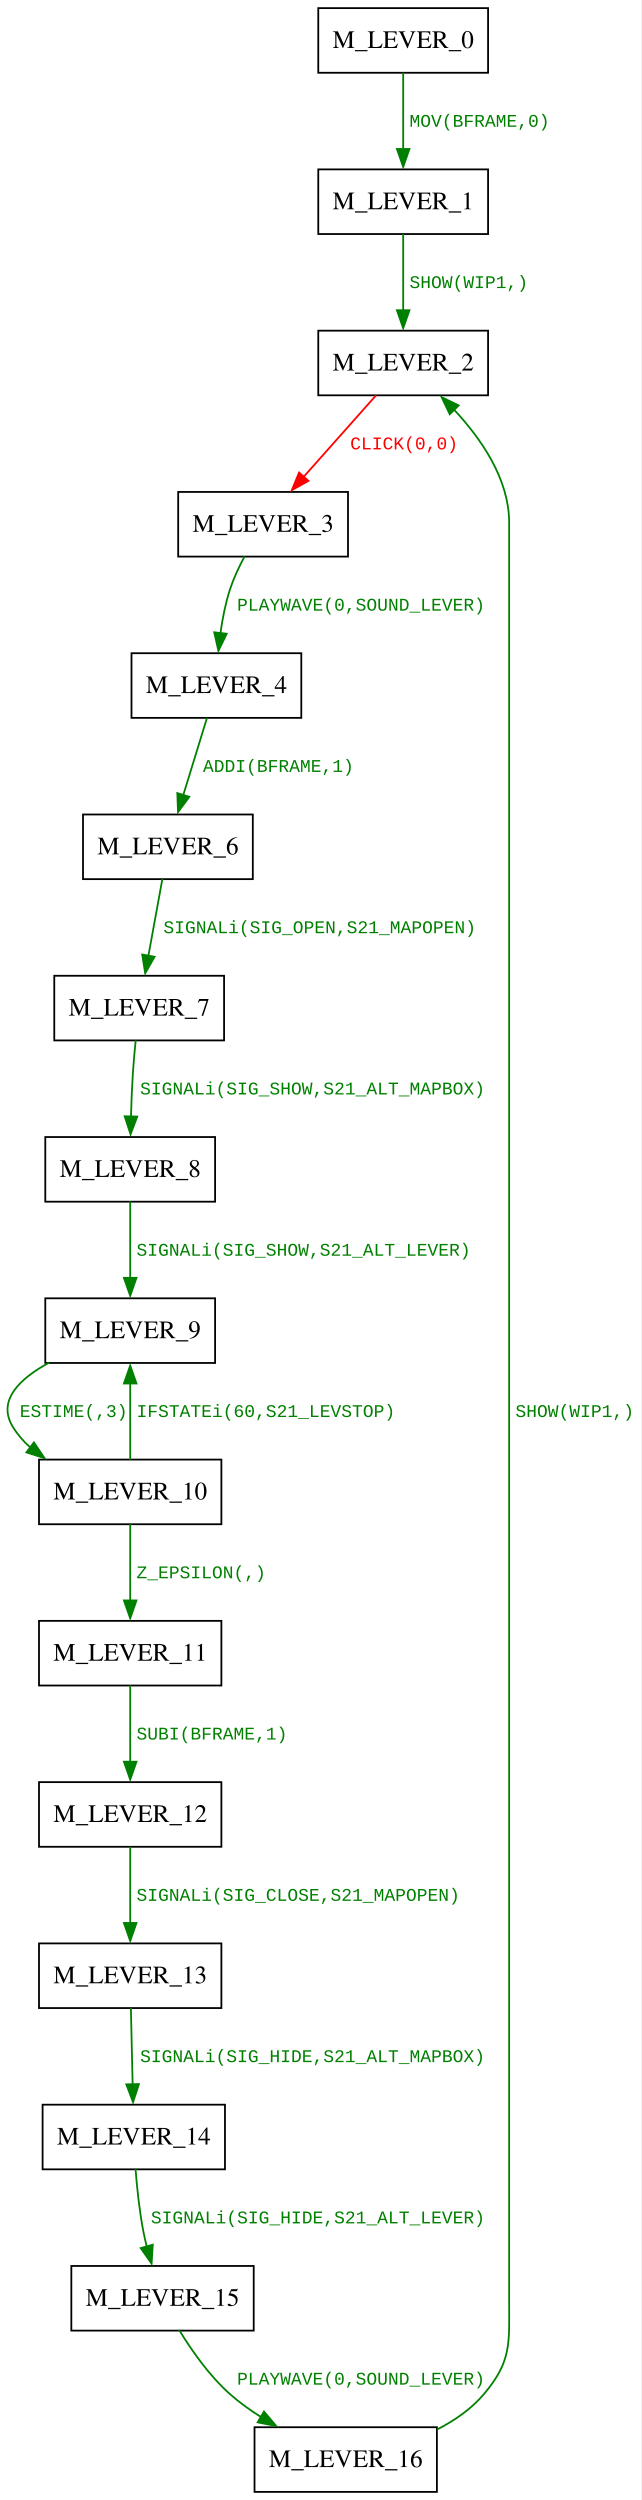
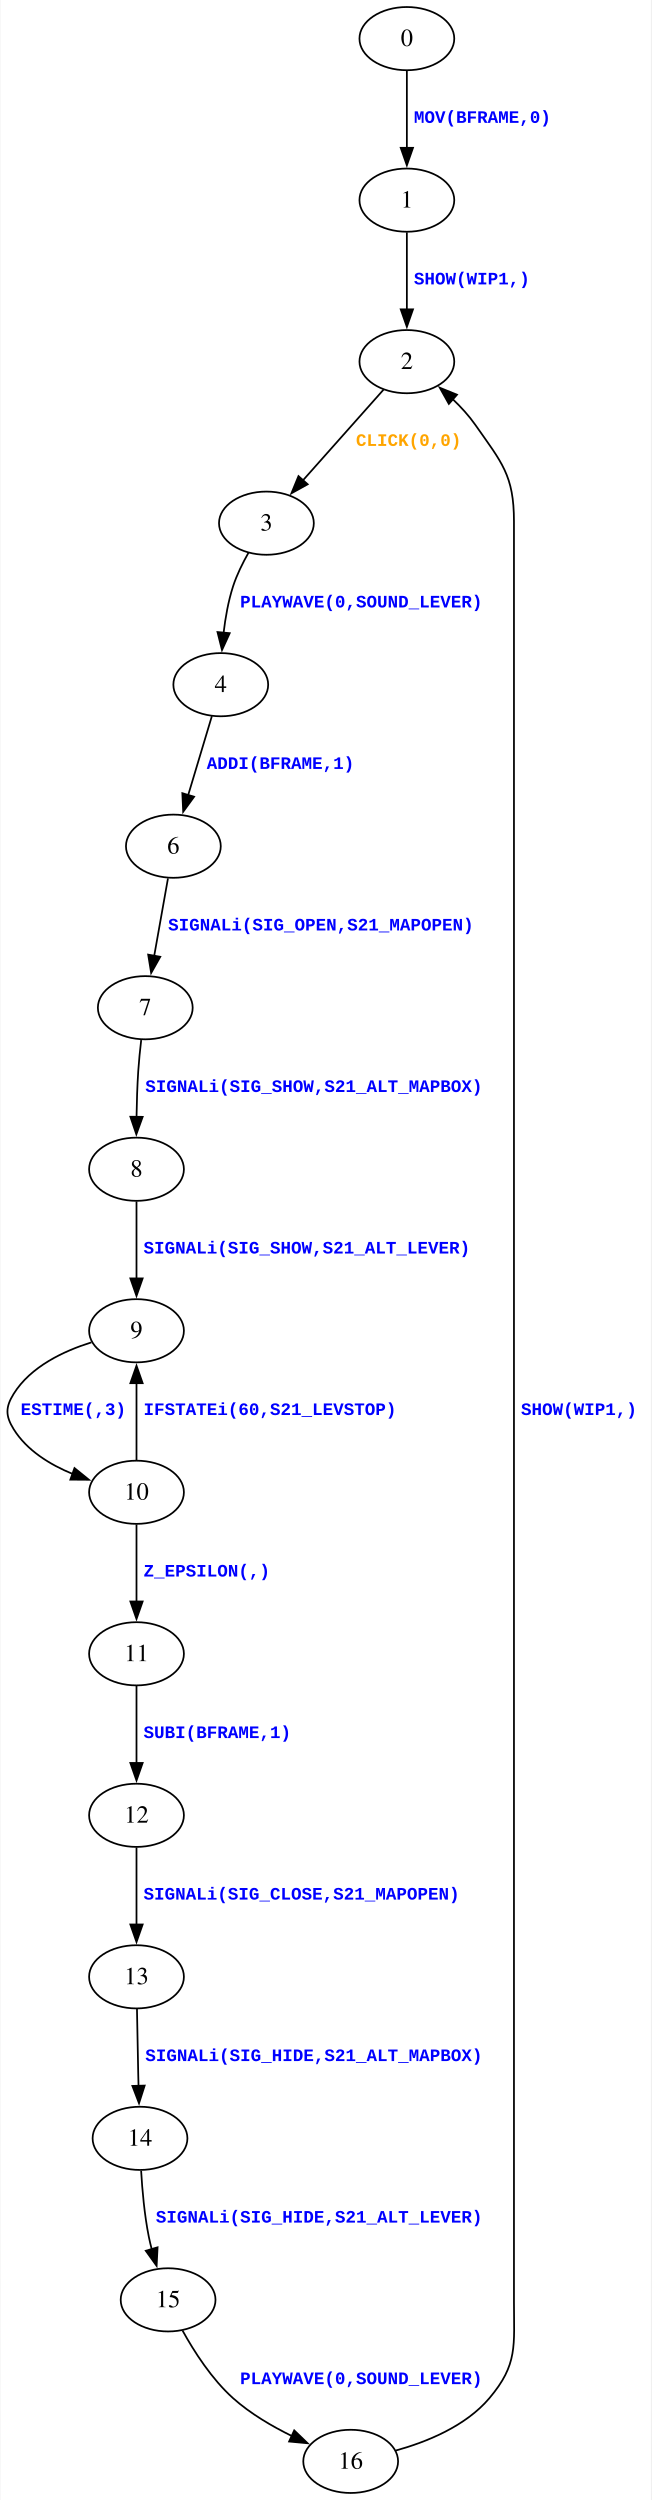
- <svg xmlns="http://www.w3.org/2000/svg" width="357pt" height="1392pt" viewBox="0.00 0.00 357.01 1392.00">
-   <g id="graph0" class="graph" transform="scale(1 1) rotate(0) translate(4 1388)">
-     <polygon fill="white" stroke="none" points="-4,4 -4,-1388 353.01,-1388 353.01,4 -4,4" />
+ <svg xmlns="http://www.w3.org/2000/svg" width="371pt" height="1424pt" viewBox="0.00 0.00 370.50 1424.00">
+   <g id="graph0" class="graph" transform="scale(1 1) rotate(0) translate(4 1420)">
+     <polygon fill="white" stroke="none" points="-4,4 -4,-1420 366.5,-1420 366.5,4 -4,4" />
    <g id="node1" class="node">
-       <polygon fill="none" stroke="black" points="173.22,-1347.5 173.22,-1383.5 267.77,-1383.5 267.77,-1347.5 173.22,-1347.5" />
-       <text text-anchor="middle" x="220.5" y="-1361.3" font-family="Times,serif" font-size="14.00">M_LEVER_0</text>
+       <ellipse fill="none" stroke="black" cx="227.5" cy="-1398" rx="27" ry="18" />
+       <text text-anchor="middle" x="227.5" y="-1393.8" font-family="Times,serif" font-size="14.00">0</text>
    </g>
    <g id="node2" class="node">
-       <polygon fill="none" stroke="black" points="173.22,-1257.7 173.22,-1293.7 267.77,-1293.7 267.77,-1257.7 173.22,-1257.7" />
-       <text text-anchor="middle" x="220.5" y="-1271.5" font-family="Times,serif" font-size="14.00">M_LEVER_1</text>
+       <ellipse fill="none" stroke="black" cx="227.5" cy="-1306" rx="27" ry="18" />
+       <text text-anchor="middle" x="227.5" y="-1301.8" font-family="Times,serif" font-size="14.00">1</text>
    </g>
    <g id="edge1" class="edge">
-       <path fill="none" stroke="green" d="M220.5,-1347.57C220.5,-1335.42 220.5,-1318.78 220.5,-1304.67" />
-       <polygon fill="green" stroke="green" points="224,-1305.09 220.5,-1295.09 217,-1305.09 224,-1305.09" />
-       <text text-anchor="start" x="220.5" y="-1317.4" font-family="Times,serif" font-size="14.00" fill="green"> </text>
-       <text text-anchor="start" x="224" y="-1317.4" font-family="Courier New" font-size="10.00" fill="green">MOV(BFRAME,0)</text>
+       <path fill="none" stroke="black" d="M227.5,-1379.65C227.5,-1367.2 227.5,-1350.14 227.5,-1335.68" />
+       <polygon fill="black" stroke="black" points="231,-1335.81 227.5,-1325.81 224,-1335.81 231,-1335.81" />
+       <text text-anchor="start" x="231.5" y="-1350" font-family="Courier New" font-weight="bold" font-size="10.00" fill="blue">MOV(BFRAME,0)</text>
    </g>
    <g id="node3" class="node">
-       <polygon fill="none" stroke="black" points="173.22,-1167.9 173.22,-1203.9 267.77,-1203.9 267.77,-1167.9 173.22,-1167.9" />
-       <text text-anchor="middle" x="220.5" y="-1181.7" font-family="Times,serif" font-size="14.00">M_LEVER_2</text>
+       <ellipse fill="none" stroke="black" cx="227.5" cy="-1214" rx="27" ry="18" />
+       <text text-anchor="middle" x="227.5" y="-1209.8" font-family="Times,serif" font-size="14.00">2</text>
    </g>
    <g id="edge2" class="edge">
-       <path fill="none" stroke="green" d="M220.5,-1257.77C220.5,-1245.62 220.5,-1228.98 220.5,-1214.87" />
-       <polygon fill="green" stroke="green" points="224,-1215.29 220.5,-1205.29 217,-1215.29 224,-1215.29" />
-       <text text-anchor="start" x="220.5" y="-1227.6" font-family="Times,serif" font-size="14.00" fill="green"> </text>
-       <text text-anchor="start" x="224" y="-1227.6" font-family="Courier New" font-size="10.00" fill="green">SHOW(WIP1,)</text>
+       <path fill="none" stroke="black" d="M227.5,-1287.65C227.5,-1275.2 227.5,-1258.14 227.5,-1243.68" />
+       <polygon fill="black" stroke="black" points="231,-1243.81 227.5,-1233.81 224,-1243.81 231,-1243.81" />
+       <text text-anchor="start" x="231.5" y="-1258" font-family="Courier New" font-weight="bold" font-size="10.00" fill="blue">SHOW(WIP1,)</text>
    </g>
    <g id="node4" class="node">
-       <polygon fill="none" stroke="black" points="95.22,-1078.1 95.22,-1114.1 189.77,-1114.1 189.77,-1078.1 95.22,-1078.1" />
-       <text text-anchor="middle" x="142.5" y="-1091.9" font-family="Times,serif" font-size="14.00">M_LEVER_3</text>
+       <ellipse fill="none" stroke="black" cx="147.5" cy="-1122" rx="27" ry="18" />
+       <text text-anchor="middle" x="147.5" y="-1117.8" font-family="Times,serif" font-size="14.00">3</text>
    </g>
    <g id="edge3" class="edge">
-       <path fill="none" stroke="red" d="M205.46,-1167.97C194.02,-1155.1 178.09,-1137.17 165.12,-1122.56" />
-       <polygon fill="red" stroke="red" points="167.75,-1120.26 158.5,-1115.11 162.52,-1124.91 167.75,-1120.26" />
-       <text text-anchor="start" x="187.5" y="-1137.8" font-family="Times,serif" font-size="14.00" fill="red"> </text>
-       <text text-anchor="start" x="191" y="-1137.8" font-family="Courier New" font-size="10.00" fill="red">CLICK(0,0)</text>
+       <path fill="none" stroke="black" d="M214.29,-1198.14C201.79,-1184.07 182.81,-1162.72 168.28,-1146.37" />
+       <polygon fill="black" stroke="black" points="171,-1144.16 161.74,-1139.01 165.77,-1148.81 171,-1144.16" />
+       <text text-anchor="start" x="198.5" y="-1166" font-family="Courier New" font-weight="bold" font-size="10.00" fill="orange">CLICK(0,0)</text>
    </g>
    <g id="node5" class="node">
-       <polygon fill="none" stroke="black" points="69.22,-988.3 69.22,-1024.3 163.77,-1024.3 163.77,-988.3 69.22,-988.3" />
-       <text text-anchor="middle" x="116.5" y="-1002.1" font-family="Times,serif" font-size="14.00">M_LEVER_4</text>
+       <ellipse fill="none" stroke="black" cx="121.5" cy="-1030" rx="27" ry="18" />
+       <text text-anchor="middle" x="121.5" y="-1025.8" font-family="Times,serif" font-size="14.00">4</text>
    </g>
    <g id="edge4" class="edge">
-       <path fill="none" stroke="green" d="M132.23,-1078.28C129.14,-1072.53 126.02,-1065.95 123.98,-1059.6 121.51,-1051.95 119.86,-1043.4 118.75,-1035.48" />
-       <polygon fill="green" stroke="green" points="122.24,-1035.15 117.62,-1025.62 115.28,-1035.95 122.24,-1035.15" />
-       <text text-anchor="start" x="124.5" y="-1048" font-family="Times,serif" font-size="14.00" fill="green"> </text>
-       <text text-anchor="start" x="128" y="-1048" font-family="Courier New" font-size="10.00" fill="green">PLAYWAVE(0,SOUND_LEVER)</text>
+       <path fill="none" stroke="black" d="M137.3,-1105.18C133.99,-1099.36 130.63,-1092.58 128.5,-1086 125.78,-1077.56 124.11,-1068.07 123.09,-1059.38" />
+       <polygon fill="black" stroke="black" points="126.6,-1059.35 122.2,-1049.71 119.63,-1059.99 126.6,-1059.35" />
+       <text text-anchor="start" x="132.5" y="-1074" font-family="Courier New" font-weight="bold" font-size="10.00" fill="blue">PLAYWAVE(0,SOUND_LEVER)</text>
    </g>
    <g id="node6" class="node">
-       <polygon fill="none" stroke="black" points="42.22,-898.5 42.22,-934.5 136.77,-934.5 136.77,-898.5 42.22,-898.5" />
-       <text text-anchor="middle" x="89.5" y="-912.3" font-family="Times,serif" font-size="14.00">M_LEVER_6</text>
+       <ellipse fill="none" stroke="black" cx="94.5" cy="-938" rx="27" ry="18" />
+       <text text-anchor="middle" x="94.5" y="-933.8" font-family="Times,serif" font-size="14.00">6</text>
    </g>
    <g id="edge5" class="edge">
-       <path fill="none" stroke="green" d="M111.29,-988.37C107.52,-976.1 102.34,-959.25 97.97,-945.05" />
-       <polygon fill="green" stroke="green" points="101.42,-944.35 95.13,-935.82 94.73,-946.41 101.42,-944.35" />
-       <text text-anchor="start" x="105.5" y="-958.2" font-family="Times,serif" font-size="14.00" fill="green"> </text>
-       <text text-anchor="start" x="109" y="-958.2" font-family="Courier New" font-size="10.00" fill="green">ADDI(BFRAME,1)</text>
+       <path fill="none" stroke="black" d="M116.43,-1012.07C112.6,-999.33 107.28,-981.59 102.84,-966.78" />
+       <polygon fill="black" stroke="black" points="106.31,-966.18 100.09,-957.61 99.61,-968.19 106.31,-966.18" />
+       <text text-anchor="start" x="113.5" y="-982" font-family="Courier New" font-weight="bold" font-size="10.00" fill="blue">ADDI(BFRAME,1)</text>
    </g>
    <g id="node7" class="node">
-       <polygon fill="none" stroke="black" points="26.22,-808.7 26.22,-844.7 120.77,-844.7 120.77,-808.7 26.22,-808.7" />
-       <text text-anchor="middle" x="73.5" y="-822.5" font-family="Times,serif" font-size="14.00">M_LEVER_7</text>
+       <ellipse fill="none" stroke="black" cx="78.5" cy="-846" rx="27" ry="18" />
+       <text text-anchor="middle" x="78.5" y="-841.8" font-family="Times,serif" font-size="14.00">7</text>
    </g>
    <g id="edge6" class="edge">
-       <path fill="none" stroke="green" d="M86.41,-898.57C84.2,-886.42 81.17,-869.78 78.6,-855.67" />
-       <polygon fill="green" stroke="green" points="82.08,-855.28 76.85,-846.07 75.19,-856.53 82.08,-855.28" />
-       <text text-anchor="start" x="83.5" y="-868.4" font-family="Times,serif" font-size="14.00" fill="green"> </text>
-       <text text-anchor="start" x="87" y="-868.4" font-family="Courier New" font-size="10.00" fill="green">SIGNALi(SIG_OPEN,S21_MAPOPEN)</text>
+       <path fill="none" stroke="black" d="M91.42,-919.65C89.18,-907.07 86.11,-889.79 83.53,-875.24" />
+       <polygon fill="black" stroke="black" points="87.04,-875.02 81.85,-865.79 80.15,-876.25 87.04,-875.02" />
+       <text text-anchor="start" x="91.5" y="-890" font-family="Courier New" font-weight="bold" font-size="10.00" fill="blue">SIGNALi(SIG_OPEN,S21_MAPOPEN)</text>
    </g>
    <g id="node8" class="node">
-       <polygon fill="none" stroke="black" points="21.22,-718.9 21.22,-754.9 115.77,-754.9 115.77,-718.9 21.22,-718.9" />
-       <text text-anchor="middle" x="68.5" y="-732.7" font-family="Times,serif" font-size="14.00">M_LEVER_8</text>
+       <ellipse fill="none" stroke="black" cx="73.5" cy="-754" rx="27" ry="18" />
+       <text text-anchor="middle" x="73.5" y="-749.8" font-family="Times,serif" font-size="14.00">8</text>
    </g>
    <g id="edge7" class="edge">
-       <path fill="none" stroke="green" d="M71.56,-808.75C70.96,-802.88 70.35,-796.26 69.97,-790.2 69.47,-782.47 69.15,-774.08 68.93,-766.33" />
-       <polygon fill="green" stroke="green" points="72.43,-766.3 68.7,-756.39 65.43,-766.46 72.43,-766.3" />
-       <text text-anchor="start" x="70.5" y="-778.6" font-family="Times,serif" font-size="14.00" fill="green"> </text>
-       <text text-anchor="start" x="74" y="-778.6" font-family="Courier New" font-size="10.00" fill="green">SIGNALi(SIG_SHOW,S21_ALT_MAPBOX)</text>
+       <path fill="none" stroke="black" d="M76.18,-827.58C75.52,-821.98 74.88,-815.74 74.5,-810 73.94,-801.45 73.65,-792.14 73.51,-783.65" />
+       <polygon fill="black" stroke="black" points="77.01,-783.84 73.41,-773.87 70.01,-783.91 77.01,-783.84" />
+       <text text-anchor="start" x="78.5" y="-798" font-family="Courier New" font-weight="bold" font-size="10.00" fill="blue">SIGNALi(SIG_SHOW,S21_ALT_MAPBOX)</text>
    </g>
    <g id="node9" class="node">
-       <polygon fill="none" stroke="black" points="21.22,-629.1 21.22,-665.1 115.77,-665.1 115.77,-629.1 21.22,-629.1" />
-       <text text-anchor="middle" x="68.5" y="-642.9" font-family="Times,serif" font-size="14.00">M_LEVER_9</text>
+       <ellipse fill="none" stroke="black" cx="73.5" cy="-662" rx="27" ry="18" />
+       <text text-anchor="middle" x="73.5" y="-657.8" font-family="Times,serif" font-size="14.00">9</text>
    </g>
    <g id="edge8" class="edge">
-       <path fill="none" stroke="green" d="M68.5,-718.97C68.5,-706.82 68.5,-690.18 68.5,-676.07" />
-       <polygon fill="green" stroke="green" points="72,-676.49 68.5,-666.49 65,-676.49 72,-676.49" />
-       <text text-anchor="start" x="68.5" y="-688.8" font-family="Times,serif" font-size="14.00" fill="green"> </text>
-       <text text-anchor="start" x="72" y="-688.8" font-family="Courier New" font-size="10.00" fill="green">SIGNALi(SIG_SHOW,S21_ALT_LEVER)</text>
+       <path fill="none" stroke="black" d="M73.5,-735.65C73.5,-723.2 73.5,-706.14 73.5,-691.68" />
+       <polygon fill="black" stroke="black" points="77,-691.81 73.5,-681.81 70,-691.81 77,-691.81" />
+       <text text-anchor="start" x="77.5" y="-706" font-family="Courier New" font-weight="bold" font-size="10.00" fill="blue">SIGNALi(SIG_SHOW,S21_ALT_LEVER)</text>
    </g>
    <g id="node10" class="node">
-       <polygon fill="none" stroke="black" points="17.72,-539.3 17.72,-575.3 119.27,-575.3 119.27,-539.3 17.72,-539.3" />
-       <text text-anchor="middle" x="68.5" y="-553.1" font-family="Times,serif" font-size="14.00">M_LEVER_10</text>
+       <ellipse fill="none" stroke="black" cx="73.5" cy="-570" rx="27" ry="18" />
+       <text text-anchor="middle" x="73.5" y="-565.8" font-family="Times,serif" font-size="14.00">10</text>
    </g>
    <g id="edge9" class="edge">
-       <path fill="none" stroke="green" d="M23.4,-629.3C6.99,-620.4 -5.65,-608.3 2.99,-593.8 5.63,-589.37 9.04,-585.45 12.91,-582" />
-       <polygon fill="green" stroke="green" points="14.9,-584.89 20.8,-576.09 10.7,-579.29 14.9,-584.89" />
-       <text text-anchor="start" x="3.5" y="-599" font-family="Times,serif" font-size="14.00" fill="green"> </text>
-       <text text-anchor="start" x="7" y="-599" font-family="Courier New" font-size="10.00" fill="green">ESTIME(,3)</text>
+       <path fill="none" stroke="black" d="M47.84,-655.39C32.09,-650.48 13.15,-641.6 3.5,-626 -1.17,-618.44 -1.17,-613.56 3.5,-606 11.04,-593.81 24.25,-585.72 37.17,-580.43" />
+       <polygon fill="black" stroke="black" points="38.18,-583.79 46.41,-577.12 35.82,-577.2 38.18,-583.79" />
+       <text text-anchor="start" x="7.5" y="-614" font-family="Courier New" font-weight="bold" font-size="10.00" fill="blue">ESTIME(,3)</text>
    </g>
    <g id="edge10" class="edge">
-       <path fill="none" stroke="green" d="M68.5,-575.18C68.5,-587.31 68.5,-603.95 68.5,-618.06" />
-       <polygon fill="green" stroke="green" points="65,-617.66 68.5,-627.66 72,-617.66 65,-617.66" />
-       <text text-anchor="start" x="68.5" y="-599" font-family="Times,serif" font-size="14.00" fill="green"> </text>
-       <text text-anchor="start" x="72" y="-599" font-family="Courier New" font-size="10.00" fill="green">IFSTATEi(60,S21_LEVSTOP)</text>
+       <path fill="none" stroke="black" d="M73.5,-588.3C73.5,-600.74 73.5,-617.8 73.5,-632.26" />
+       <polygon fill="black" stroke="black" points="70,-632.13 73.5,-642.13 77,-632.13 70,-632.13" />
+       <text text-anchor="start" x="77.5" y="-614" font-family="Courier New" font-weight="bold" font-size="10.00" fill="blue">IFSTATEi(60,S21_LEVSTOP)</text>
    </g>
    <g id="node11" class="node">
-       <polygon fill="none" stroke="black" points="17.72,-449.5 17.72,-485.5 119.27,-485.5 119.27,-449.5 17.72,-449.5" />
-       <text text-anchor="middle" x="68.5" y="-463.3" font-family="Times,serif" font-size="14.00">M_LEVER_11</text>
+       <ellipse fill="none" stroke="black" cx="73.5" cy="-478" rx="27" ry="18" />
+       <text text-anchor="middle" x="73.5" y="-473.8" font-family="Times,serif" font-size="14.00">11</text>
    </g>
    <g id="edge11" class="edge">
-       <path fill="none" stroke="green" d="M68.5,-539.37C68.5,-527.22 68.5,-510.58 68.5,-496.47" />
-       <polygon fill="green" stroke="green" points="72,-496.89 68.5,-486.89 65,-496.89 72,-496.89" />
-       <text text-anchor="start" x="68.5" y="-509.2" font-family="Times,serif" font-size="14.00" fill="green"> </text>
-       <text text-anchor="start" x="72" y="-509.2" font-family="Courier New" font-size="10.00" fill="green">Z_EPSILON(,)</text>
+       <path fill="none" stroke="black" d="M73.5,-551.65C73.5,-539.2 73.5,-522.14 73.5,-507.68" />
+       <polygon fill="black" stroke="black" points="77,-507.81 73.5,-497.81 70,-507.81 77,-507.81" />
+       <text text-anchor="start" x="77.5" y="-522" font-family="Courier New" font-weight="bold" font-size="10.00" fill="blue">Z_EPSILON(,)</text>
    </g>
    <g id="node12" class="node">
-       <polygon fill="none" stroke="black" points="17.72,-359.7 17.72,-395.7 119.27,-395.7 119.27,-359.7 17.72,-359.7" />
-       <text text-anchor="middle" x="68.5" y="-373.5" font-family="Times,serif" font-size="14.00">M_LEVER_12</text>
+       <ellipse fill="none" stroke="black" cx="73.5" cy="-386" rx="27" ry="18" />
+       <text text-anchor="middle" x="73.5" y="-381.8" font-family="Times,serif" font-size="14.00">12</text>
    </g>
    <g id="edge12" class="edge">
-       <path fill="none" stroke="green" d="M68.5,-449.57C68.5,-437.42 68.5,-420.78 68.5,-406.67" />
-       <polygon fill="green" stroke="green" points="72,-407.09 68.5,-397.09 65,-407.09 72,-407.09" />
-       <text text-anchor="start" x="68.5" y="-419.4" font-family="Times,serif" font-size="14.00" fill="green"> </text>
-       <text text-anchor="start" x="72" y="-419.4" font-family="Courier New" font-size="10.00" fill="green">SUBI(BFRAME,1)</text>
+       <path fill="none" stroke="black" d="M73.5,-459.65C73.5,-447.2 73.5,-430.14 73.5,-415.68" />
+       <polygon fill="black" stroke="black" points="77,-415.81 73.5,-405.81 70,-415.81 77,-415.81" />
+       <text text-anchor="start" x="77.5" y="-430" font-family="Courier New" font-weight="bold" font-size="10.00" fill="blue">SUBI(BFRAME,1)</text>
    </g>
    <g id="node13" class="node">
-       <polygon fill="none" stroke="black" points="17.72,-269.9 17.72,-305.9 119.27,-305.9 119.27,-269.9 17.72,-269.9" />
-       <text text-anchor="middle" x="68.5" y="-283.7" font-family="Times,serif" font-size="14.00">M_LEVER_13</text>
+       <ellipse fill="none" stroke="black" cx="73.5" cy="-294" rx="27" ry="18" />
+       <text text-anchor="middle" x="73.5" y="-289.8" font-family="Times,serif" font-size="14.00">13</text>
    </g>
    <g id="edge13" class="edge">
-       <path fill="none" stroke="green" d="M68.5,-359.77C68.5,-347.62 68.5,-330.98 68.5,-316.87" />
-       <polygon fill="green" stroke="green" points="72,-317.29 68.5,-307.29 65,-317.29 72,-317.29" />
-       <text text-anchor="start" x="68.5" y="-329.6" font-family="Times,serif" font-size="14.00" fill="green"> </text>
-       <text text-anchor="start" x="72" y="-329.6" font-family="Courier New" font-size="10.00" fill="green">SIGNALi(SIG_CLOSE,S21_MAPOPEN)</text>
+       <path fill="none" stroke="black" d="M73.5,-367.65C73.5,-355.2 73.5,-338.14 73.5,-323.68" />
+       <polygon fill="black" stroke="black" points="77,-323.81 73.5,-313.81 70,-323.81 77,-323.81" />
+       <text text-anchor="start" x="77.5" y="-338" font-family="Courier New" font-weight="bold" font-size="10.00" fill="blue">SIGNALi(SIG_CLOSE,S21_MAPOPEN)</text>
    </g>
    <g id="node14" class="node">
-       <polygon fill="none" stroke="black" points="19.72,-180.1 19.72,-216.1 121.27,-216.1 121.27,-180.1 19.72,-180.1" />
-       <text text-anchor="middle" x="70.5" y="-193.9" font-family="Times,serif" font-size="14.00">M_LEVER_14</text>
+       <ellipse fill="none" stroke="black" cx="75.5" cy="-202" rx="27" ry="18" />
+       <text text-anchor="middle" x="75.5" y="-197.8" font-family="Times,serif" font-size="14.00">14</text>
    </g>
    <g id="edge14" class="edge">
-       <path fill="none" stroke="green" d="M68.88,-269.97C69.16,-257.82 69.54,-241.18 69.86,-227.07" />
-       <polygon fill="green" stroke="green" points="73.35,-227.57 70.08,-217.49 66.35,-227.41 73.35,-227.57" />
-       <text text-anchor="start" x="70.5" y="-239.8" font-family="Times,serif" font-size="14.00" fill="green"> </text>
-       <text text-anchor="start" x="74" y="-239.8" font-family="Courier New" font-size="10.00" fill="green">SIGNALi(SIG_HIDE,S21_ALT_MAPBOX)</text>
+       <path fill="none" stroke="black" d="M73.77,-275.66C73.95,-264.83 74.21,-250.6 74.5,-238 74.55,-235.95 74.61,-233.83 74.66,-231.69" />
+       <polygon fill="black" stroke="black" points="78.15,-232.05 74.93,-221.96 71.15,-231.86 78.15,-232.05" />
+       <text text-anchor="start" x="78.5" y="-246" font-family="Courier New" font-weight="bold" font-size="10.00" fill="blue">SIGNALi(SIG_HIDE,S21_ALT_MAPBOX)</text>
    </g>
    <g id="node15" class="node">
-       <polygon fill="none" stroke="black" points="35.72,-90.3 35.72,-126.3 137.27,-126.3 137.27,-90.3 35.72,-90.3" />
-       <text text-anchor="middle" x="86.5" y="-104.1" font-family="Times,serif" font-size="14.00">M_LEVER_15</text>
+       <ellipse fill="none" stroke="black" cx="91.5" cy="-110" rx="27" ry="18" />
+       <text text-anchor="middle" x="91.5" y="-105.8" font-family="Times,serif" font-size="14.00">15</text>
    </g>
    <g id="edge15" class="edge">
-       <path fill="none" stroke="green" d="M71.45,-180.49C72.24,-170.15 73.62,-156.62 75.97,-144.8 76.47,-142.29 77.07,-139.7 77.72,-137.12" />
-       <polygon fill="green" stroke="green" points="81.07,-138.15 80.41,-127.57 74.33,-136.25 81.07,-138.15" />
-       <text text-anchor="start" x="76.5" y="-150" font-family="Times,serif" font-size="14.00" fill="green"> </text>
-       <text text-anchor="start" x="80" y="-150" font-family="Courier New" font-size="10.00" fill="green">SIGNALi(SIG_HIDE,S21_ALT_LEVER)</text>
+       <path fill="none" stroke="black" d="M76.14,-183.52C76.77,-172.64 78.02,-158.41 80.5,-146 80.97,-143.66 81.54,-141.25 82.17,-138.85" />
+       <polygon fill="black" stroke="black" points="85.5,-139.93 84.96,-129.35 78.78,-137.96 85.5,-139.93" />
+       <text text-anchor="start" x="84.5" y="-154" font-family="Courier New" font-weight="bold" font-size="10.00" fill="blue">SIGNALi(SIG_HIDE,S21_ALT_LEVER)</text>
    </g>
    <g id="node16" class="node">
-       <polygon fill="none" stroke="black" points="137.72,-0.5 137.72,-36.5 239.27,-36.5 239.27,-0.5 137.72,-0.5" />
-       <text text-anchor="middle" x="188.5" y="-14.3" font-family="Times,serif" font-size="14.00">M_LEVER_16</text>
+       <ellipse fill="none" stroke="black" cx="195.5" cy="-18" rx="27" ry="18" />
+       <text text-anchor="middle" x="195.5" y="-13.8" font-family="Times,serif" font-size="14.00">16</text>
    </g>
    <g id="edge16" class="edge">
-       <path fill="none" stroke="green" d="M95.7,-90.73C102.46,-79.63 112.45,-65.23 123.98,-55 129.25,-50.32 135.24,-46.01 141.4,-42.13" />
-       <polygon fill="green" stroke="green" points="143,-45.25 149.83,-37.15 139.44,-39.22 143,-45.25" />
-       <text text-anchor="start" x="124.5" y="-60.2" font-family="Times,serif" font-size="14.00" fill="green"> </text>
-       <text text-anchor="start" x="128" y="-60.2" font-family="Courier New" font-size="10.00" fill="green">PLAYWAVE(0,SOUND_LEVER)</text>
+       <path fill="none" stroke="black" d="M99.74,-92.48C106.28,-80.63 116.33,-64.9 128.5,-54 138.31,-45.22 150.72,-37.95 162.18,-32.35" />
+       <polygon fill="black" stroke="black" points="163.34,-35.67 170.97,-28.32 160.42,-29.31 163.34,-35.67" />
+       <text text-anchor="start" x="132.5" y="-62" font-family="Courier New" font-weight="bold" font-size="10.00" fill="blue">PLAYWAVE(0,SOUND_LEVER)</text>
    </g>
    <g id="edge17" class="edge">
-       <path fill="none" stroke="green" d="M239.27,-35.18C249.08,-40.19 258.48,-46.67 265.5,-55 281,-73.4 279.5,-83.24 279.5,-107.3 279.5,-1097.1 279.5,-1097.1 279.5,-1097.1 279.5,-1121.34 263.81,-1143.92 248.62,-1160.12" />
-       <polygon fill="green" stroke="green" points="246.44,-1157.34 241.87,-1166.9 251.4,-1162.28 246.44,-1157.34" />
-       <text text-anchor="start" x="279.5" y="-599" font-family="Times,serif" font-size="14.00" fill="green"> </text>
-       <text text-anchor="start" x="283" y="-599" font-family="Courier New" font-size="10.00" fill="green">SHOW(WIP1,)</text>
+       <path fill="none" stroke="black" d="M221.12,-24.16C238.6,-28.99 260.95,-37.96 274.5,-54 290.78,-73.27 288.5,-83.78 288.5,-109 288.5,-1123 288.5,-1123 288.5,-1123 288.5,-1149.33 281.59,-1156.42 266.5,-1178 262.86,-1183.22 258.29,-1188.2 253.57,-1192.69" />
+       <polygon fill="black" stroke="black" points="251.42,-1189.92 246.24,-1199.16 256.05,-1195.17 251.42,-1189.92" />
+       <text text-anchor="start" x="292.5" y="-614" font-family="Courier New" font-weight="bold" font-size="10.00" fill="blue">SHOW(WIP1,)</text>
    </g>
  </g>
</svg>
